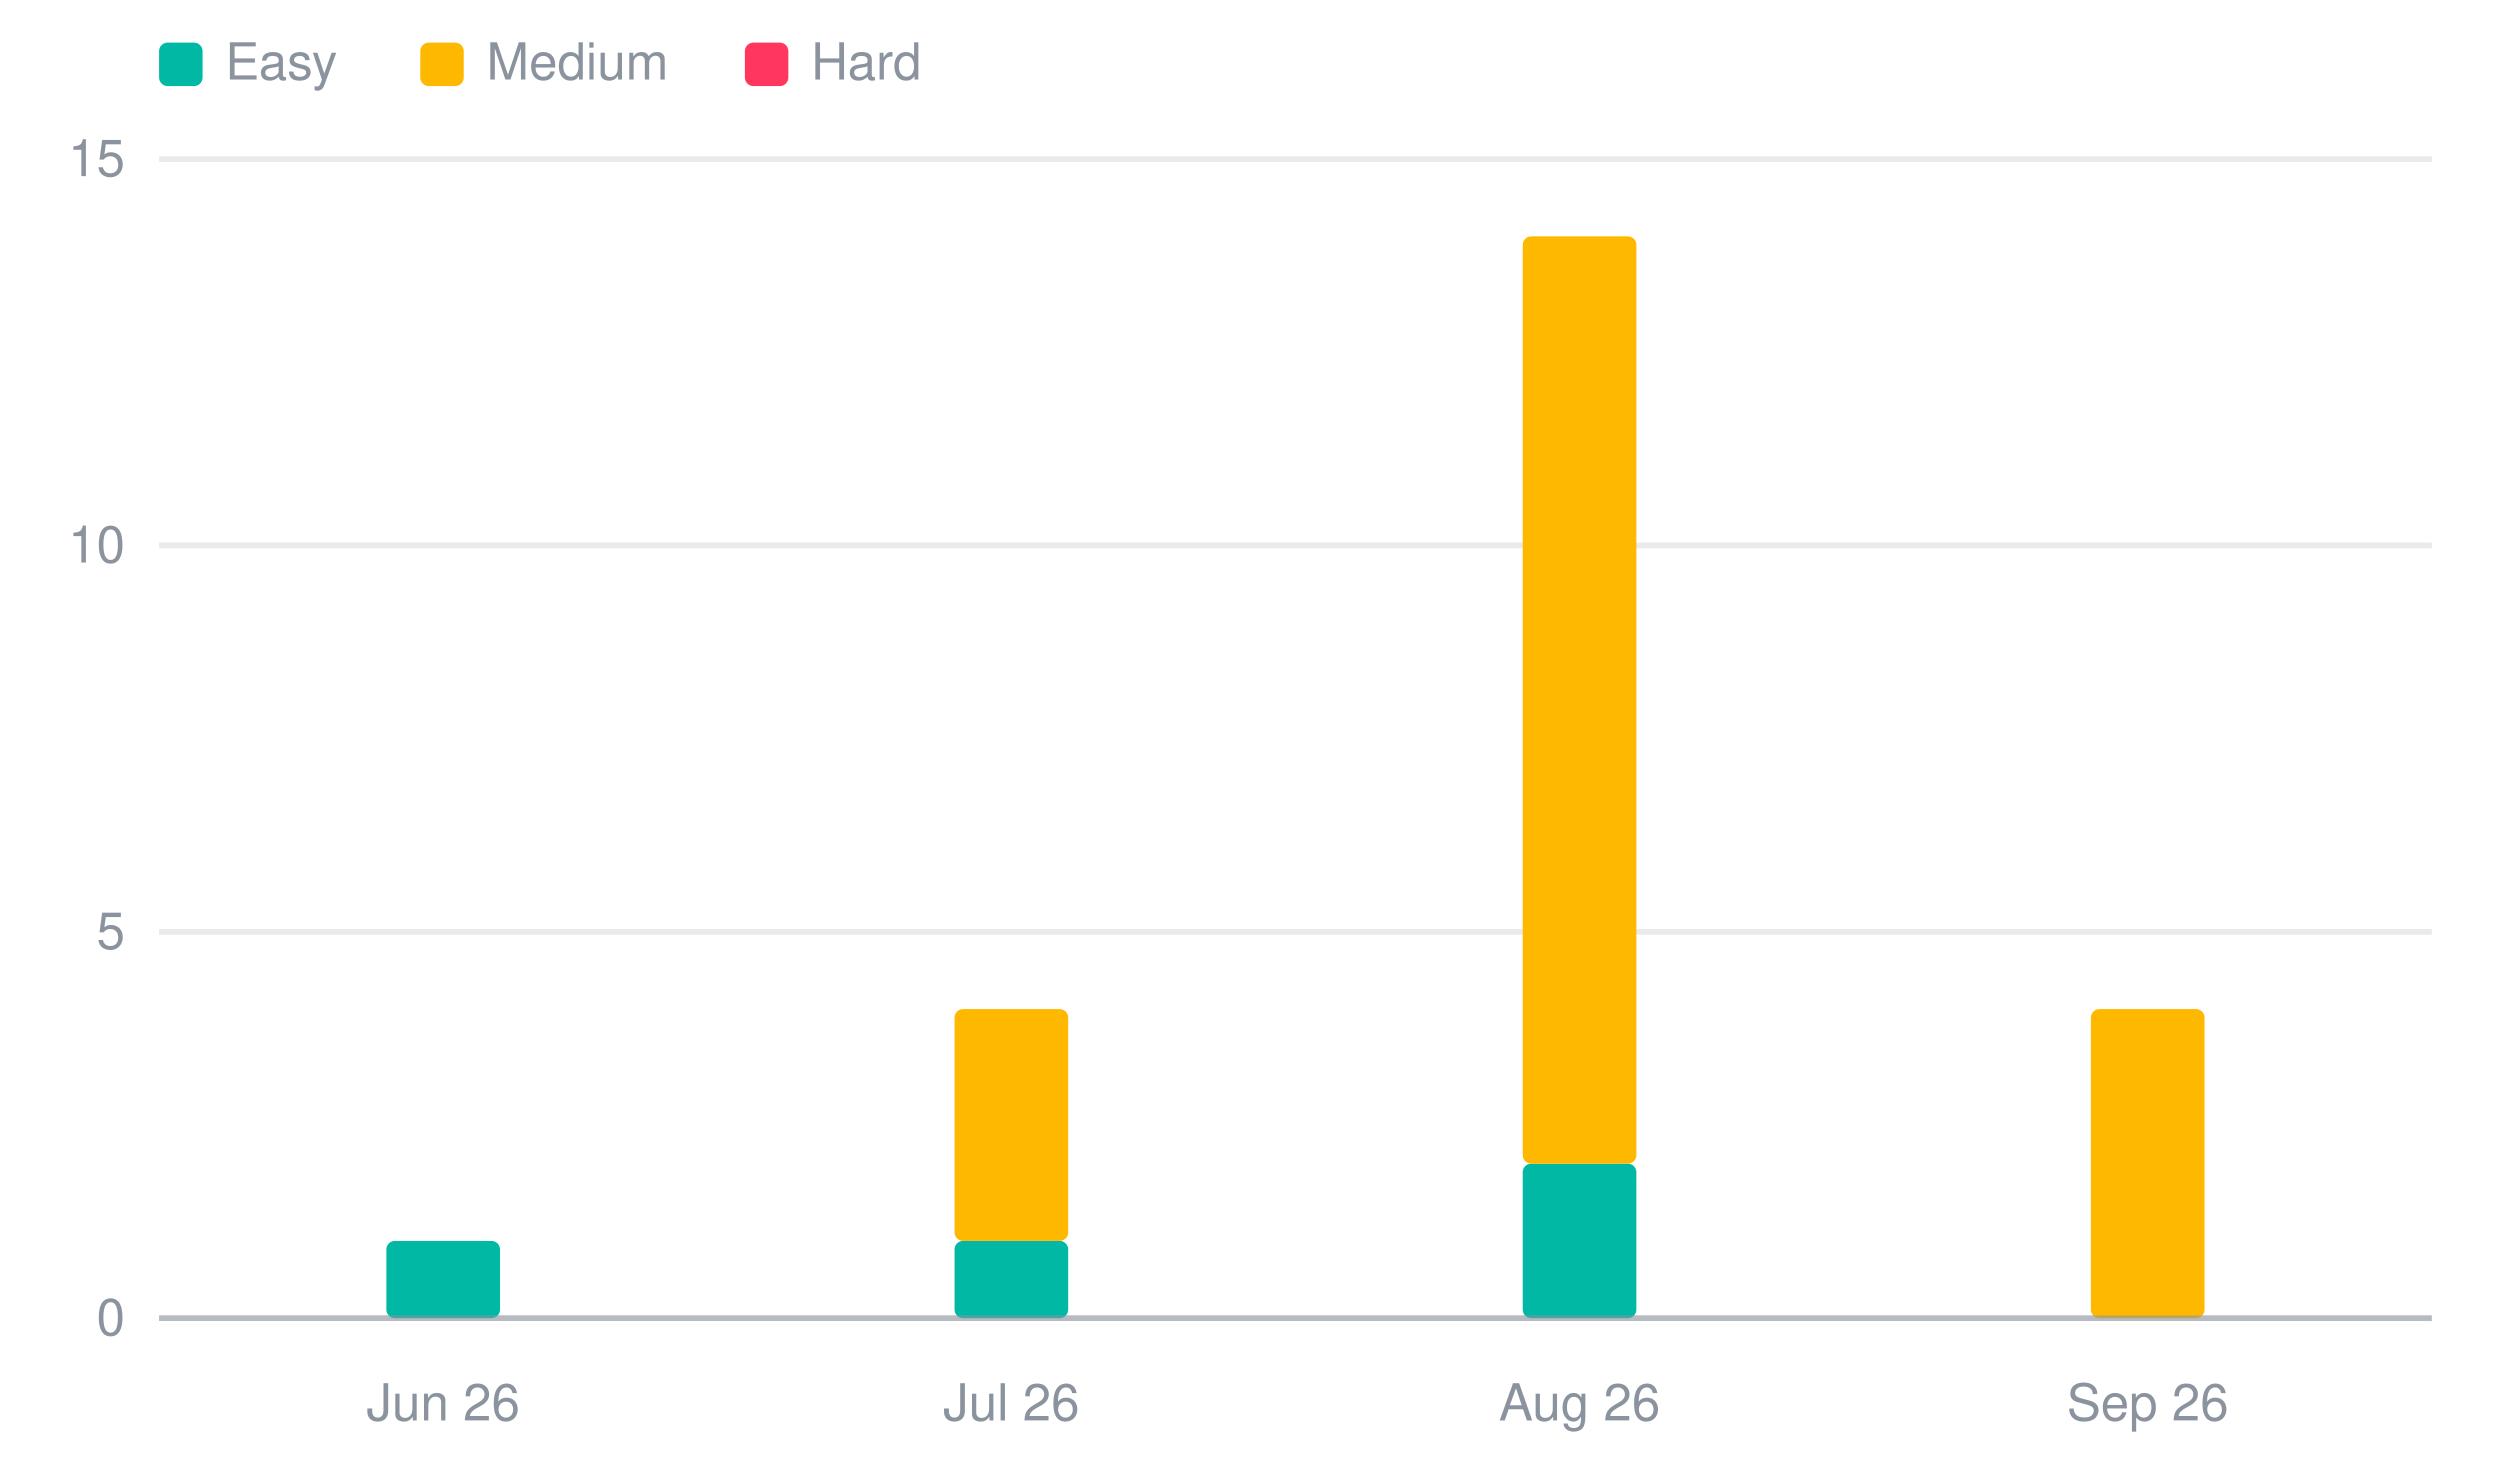
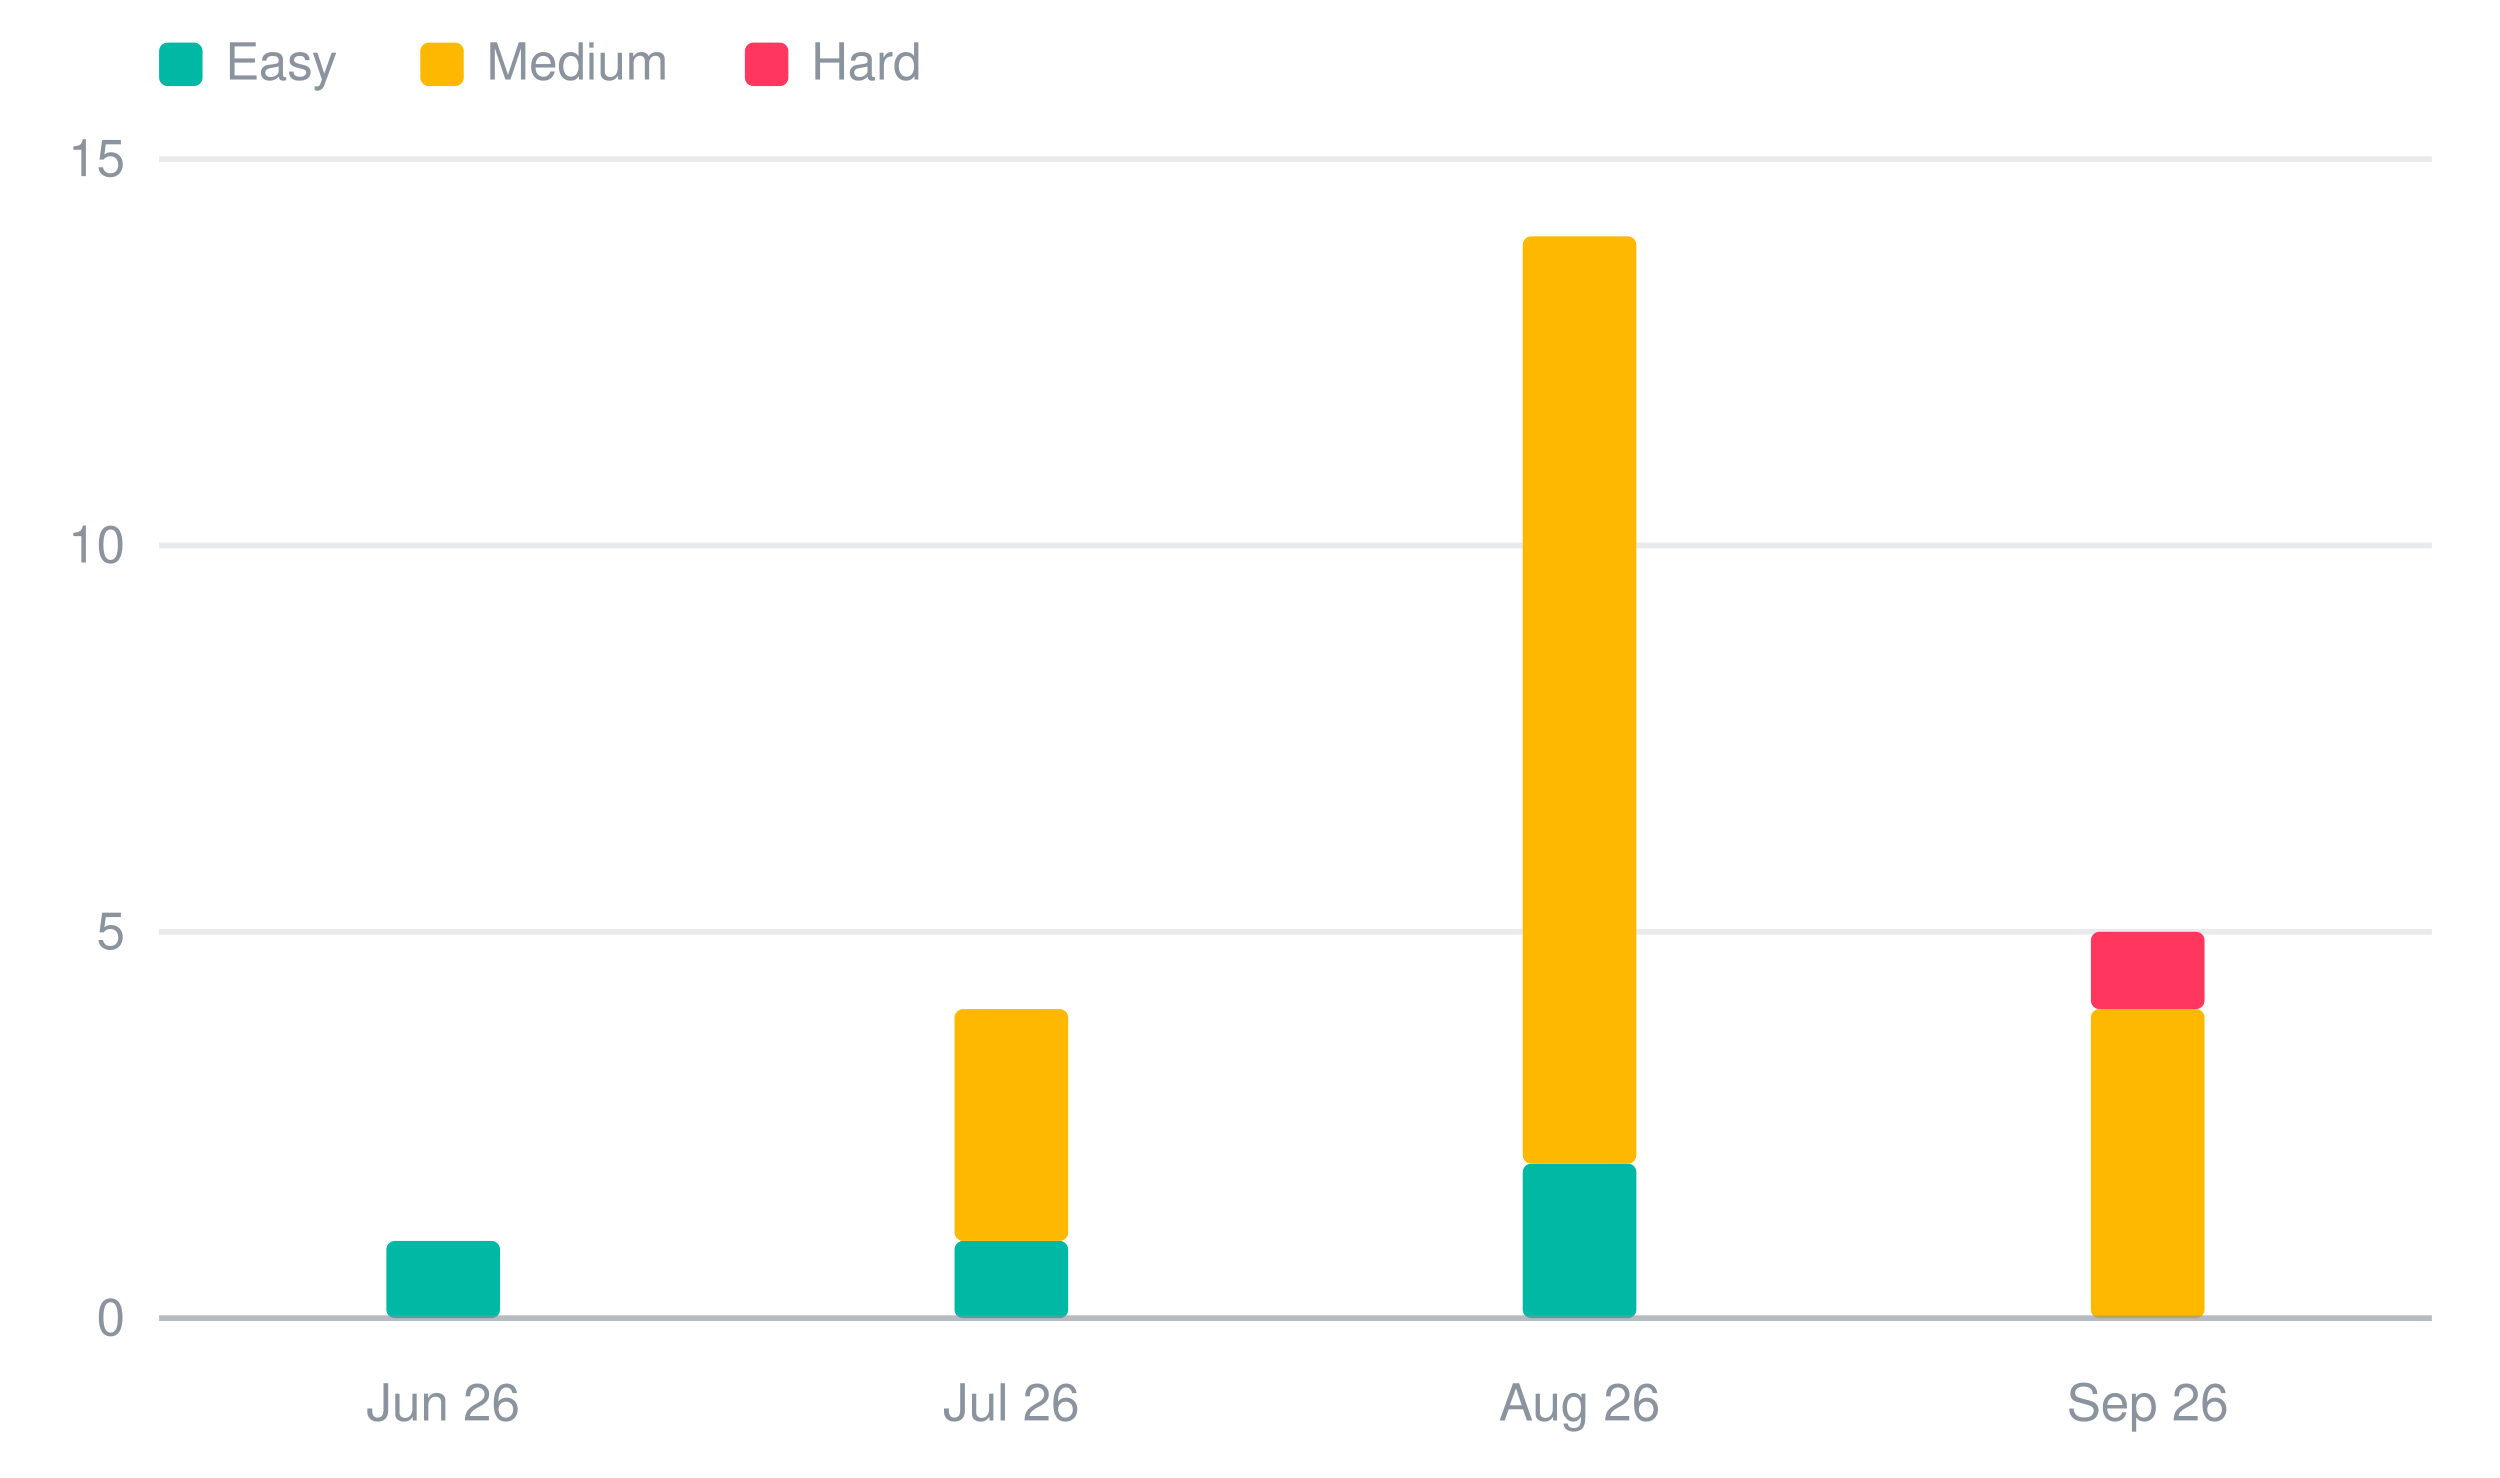
<svg xmlns="http://www.w3.org/2000/svg" viewBox="0 0 440 260" width="440" height="260" role="img" font-family="system-ui, -apple-system, Segoe UI, Helvetica, Arial, sans-serif">
  <line x1="28" y1="232" x2="428" y2="232" stroke="#8b949e" stroke-width="1" opacity="0.2" />
  <text x="22" y="235" font-size="9" fill="#8b949e" text-anchor="end" font-weight="normal" opacity="1">0</text>
  <line x1="28" y1="164" x2="428" y2="164" stroke="#8b949e" stroke-width="1" opacity="0.2" />
  <text x="22" y="167" font-size="9" fill="#8b949e" text-anchor="end" font-weight="normal" opacity="1">5</text>
  <line x1="28" y1="96" x2="428" y2="96" stroke="#8b949e" stroke-width="1" opacity="0.2" />
  <text x="22" y="99" font-size="9" fill="#8b949e" text-anchor="end" font-weight="normal" opacity="1">10</text>
  <line x1="28" y1="28" x2="428" y2="28" stroke="#8b949e" stroke-width="1" opacity="0.2" />
  <text x="22" y="31" font-size="9" fill="#8b949e" text-anchor="end" font-weight="normal" opacity="1">15</text>
  <rect x="68" y="218.4" width="20" height="13.6" rx="1.5" fill="#00b8a3" opacity="1" />
  <text x="78" y="250" font-size="9" fill="#8b949e" text-anchor="middle" font-weight="normal" opacity="1">Jun 26</text>
  <rect x="168" y="218.4" width="20" height="13.6" rx="1.5" fill="#00b8a3" opacity="1" />
  <rect x="168" y="177.6" width="20" height="40.8" rx="1.5" fill="#ffb800" opacity="1" />
  <text x="178" y="250" font-size="9" fill="#8b949e" text-anchor="middle" font-weight="normal" opacity="1">Jul 26</text>
  <rect x="268" y="204.8" width="20" height="27.2" rx="1.5" fill="#00b8a3" opacity="1" />
  <rect x="268" y="41.6" width="20" height="163.2" rx="1.5" fill="#ffb800" opacity="1" />
  <text x="278" y="250" font-size="9" fill="#8b949e" text-anchor="middle" font-weight="normal" opacity="1">Aug 26</text>
  <rect x="368" y="177.6" width="20" height="54.4" rx="1.5" fill="#ffb800" opacity="1" />
+   <rect x="368" y="164" width="20" height="13.6" rx="1.5" fill="#ff375f" opacity="1" />
  <text x="378" y="250" font-size="9" fill="#8b949e" text-anchor="middle" font-weight="normal" opacity="1">Sep 26</text>
  <line x1="28" y1="232" x2="428" y2="232" stroke="#8b949e" stroke-width="1" opacity="0.55" />
  <rect x="28" y="7.5" width="7.65" height="7.65" rx="1.5" fill="#00b8a3" opacity="1" />
  <text x="39.65" y="14" font-size="9" fill="#8b949e" text-anchor="start" font-weight="normal" opacity="1">Easy</text>
  <rect x="73.97" y="7.5" width="7.65" height="7.65" rx="1.5" fill="#ffb800" opacity="1" />
  <text x="85.62" y="14" font-size="9" fill="#8b949e" text-anchor="start" font-weight="normal" opacity="1">Medium</text>
  <rect x="131.1" y="7.5" width="7.65" height="7.65" rx="1.5" fill="#ff375f" opacity="1" />
  <text x="142.75" y="14" font-size="9" fill="#8b949e" text-anchor="start" font-weight="normal" opacity="1">Hard</text>
</svg>
